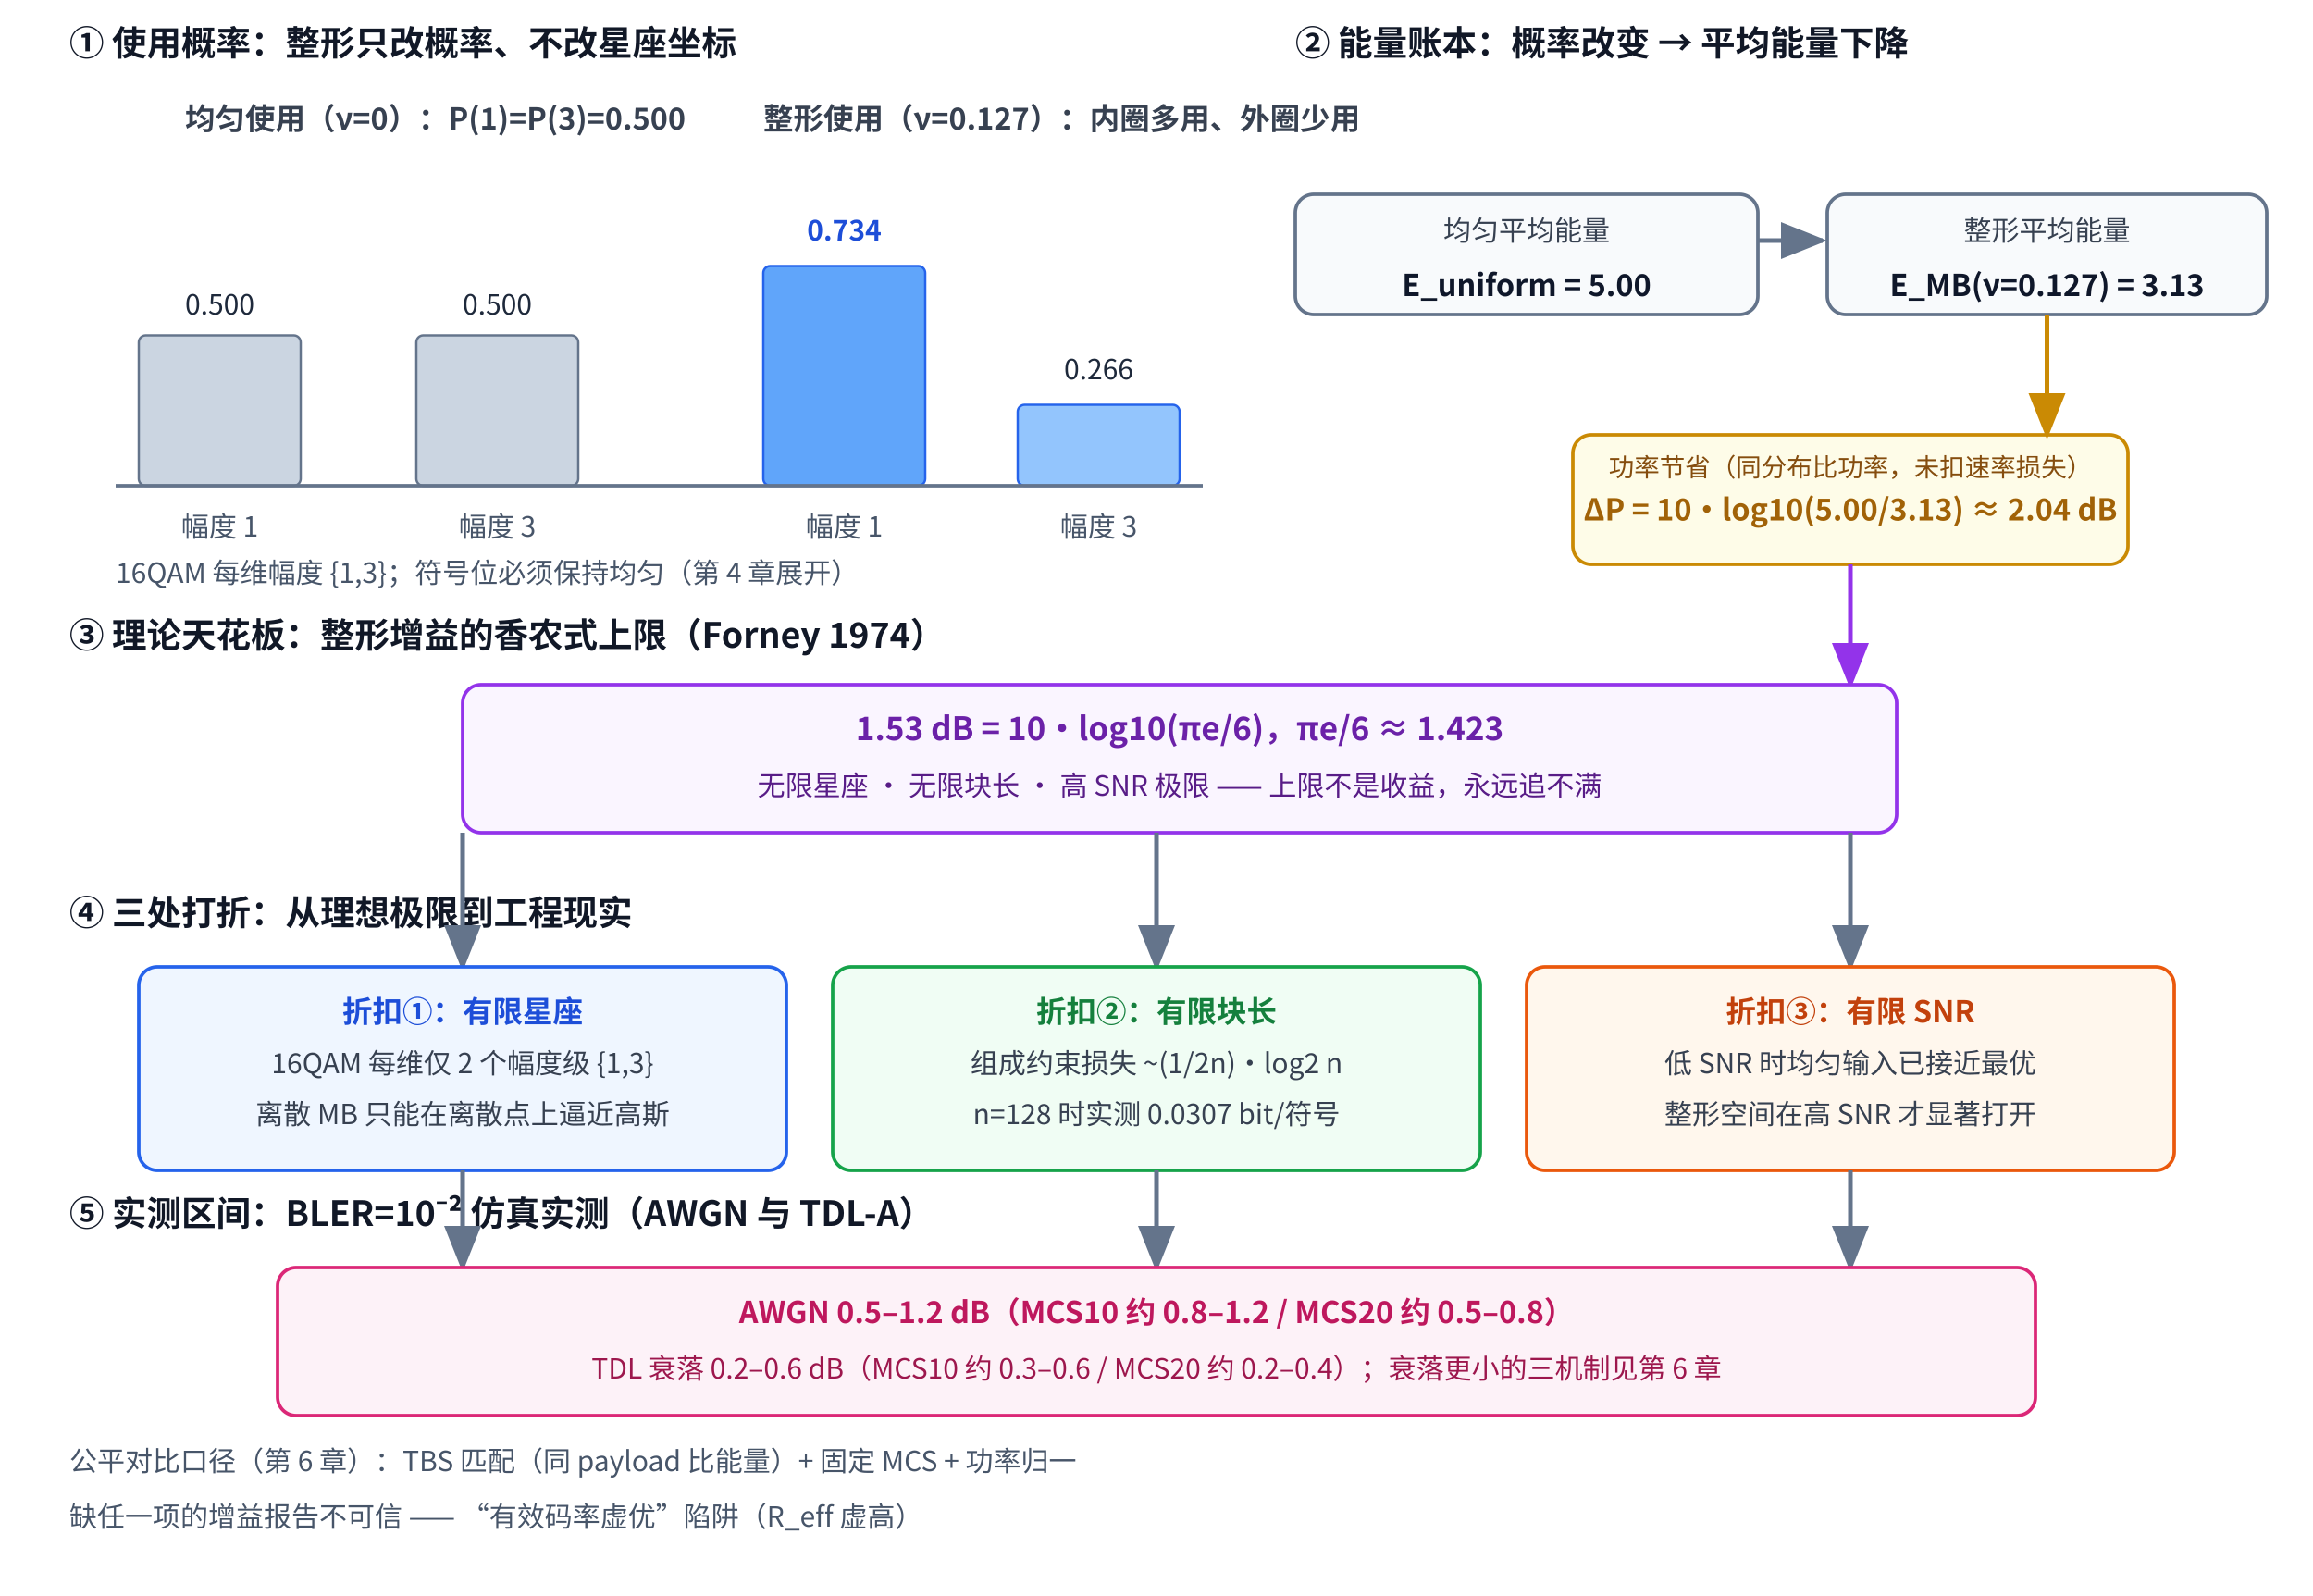
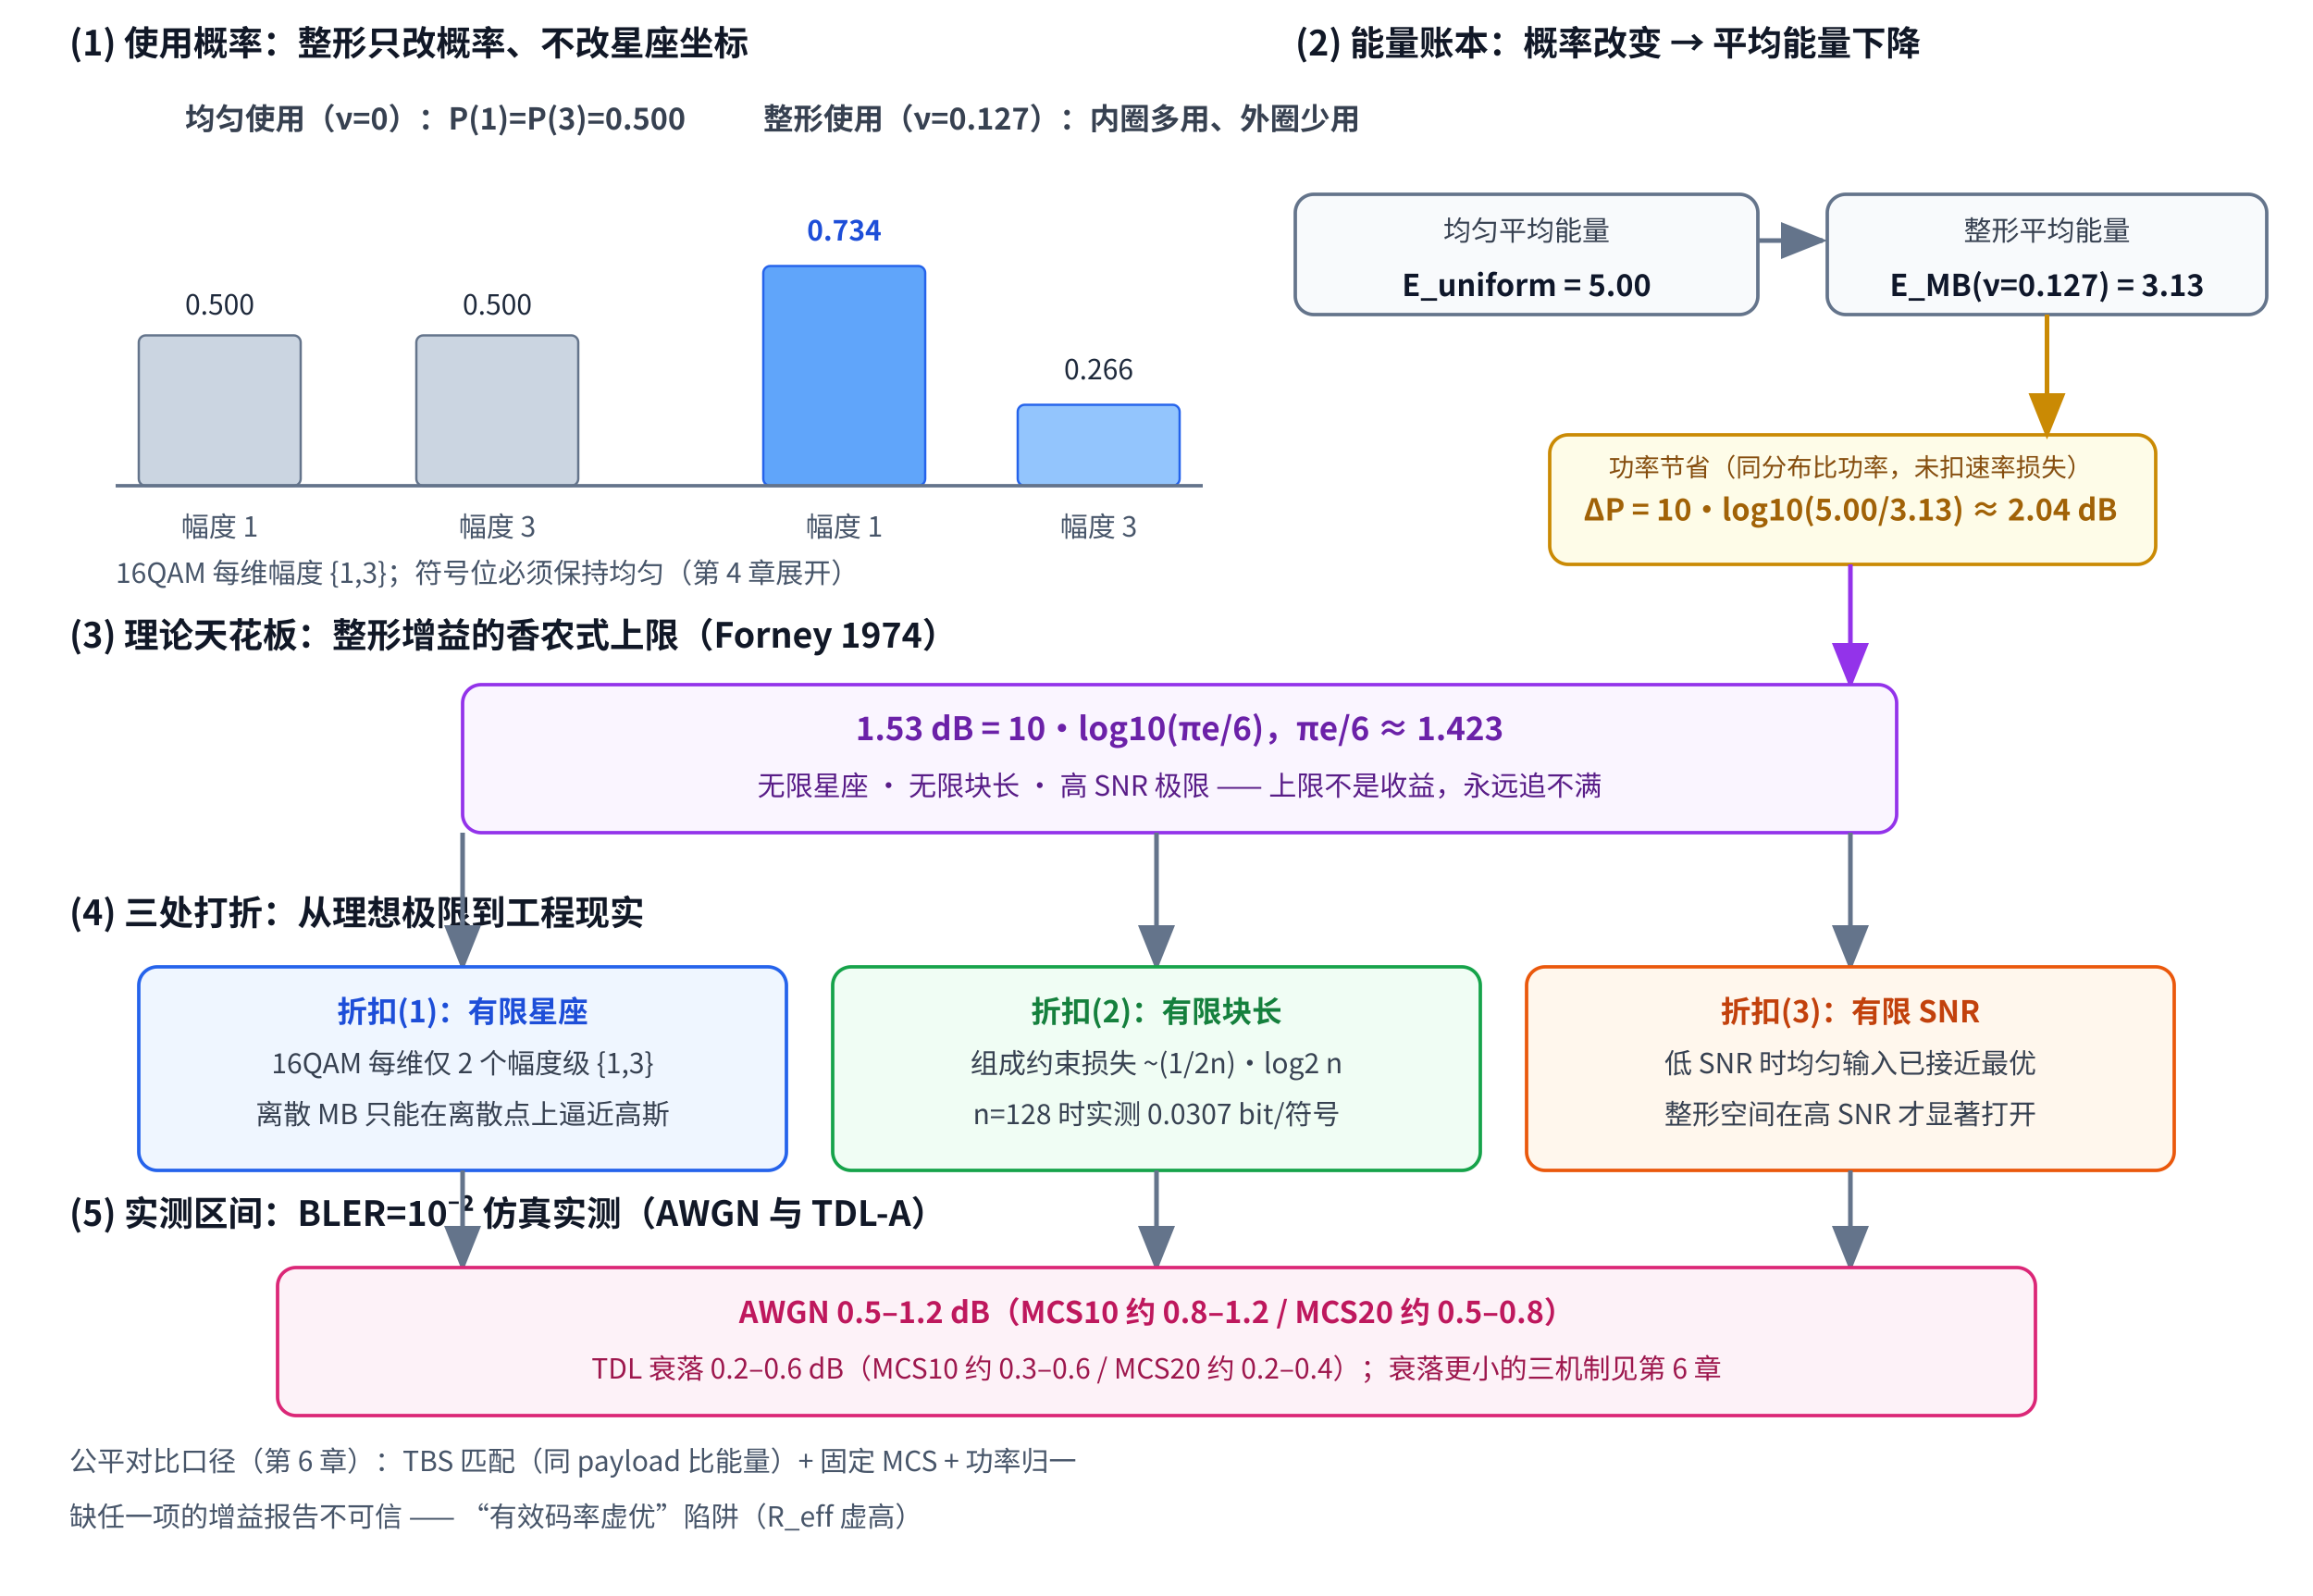
<svg xmlns="http://www.w3.org/2000/svg" width="1000" height="690" viewBox="0 0 1000 690">
  <style>
text { font-family: "Noto Sans CJK SC", "Droid Sans Fallback", "Helvetica Neue", Arial, sans-serif; }
</style>
  <defs>
    <marker id="arrow" markerWidth="10" markerHeight="8" refX="9" refY="4" orient="auto" markerUnits="strokeWidth">
      <path d="M0,0 L10,4 L0,8 Z" fill="#64748b" />
    </marker>
    <marker id="arrowAmber" markerWidth="10" markerHeight="8" refX="9" refY="4" orient="auto" markerUnits="strokeWidth">
      <path d="M0,0 L10,4 L0,8 Z" fill="#ca8a04" />
    </marker>
    <marker id="arrowViolet" markerWidth="10" markerHeight="8" refX="9" refY="4" orient="auto" markerUnits="strokeWidth">
      <path d="M0,0 L10,4 L0,8 Z" fill="#9333ea" />
    </marker>
  </defs>
  <rect width="1000" height="690" fill="#ffffff" />
-   <text x="30" y="24" font-size="15" font-weight="700" fill="#111827">① 使用概率：整形只改概率、不改星座坐标</text>
+   <text x="30" y="24" font-size="15" font-weight="700" fill="#111827">(1) 使用概率：整形只改概率、不改星座坐标</text>
  <text x="80" y="56" font-size="13" font-weight="700" fill="#374151">均匀使用（ν=0）：P(1)=P(3)=0.500</text>
  <text x="330" y="56" font-size="13" font-weight="700" fill="#374151">整形使用（ν=0.127）：内圈多用、外圈少用</text>
  <rect x="60" y="145" width="70" height="65" rx="3" fill="#cbd5e1" stroke="#64748b" stroke-width="1" />
  <rect x="180" y="145" width="70" height="65" rx="3" fill="#cbd5e1" stroke="#64748b" stroke-width="1" />
  <rect x="330" y="115" width="70" height="95" rx="3" fill="#60a5fa" stroke="#2563eb" stroke-width="1" />
  <rect x="440" y="175" width="70" height="35" rx="3" fill="#93c5fd" stroke="#2563eb" stroke-width="1" />
  <text x="95" y="136" text-anchor="middle" font-size="12" fill="#1e293b">0.500</text>
  <text x="215" y="136" text-anchor="middle" font-size="12" fill="#1e293b">0.500</text>
  <text x="365" y="104" text-anchor="middle" font-size="12" font-weight="700" fill="#1d4ed8">0.734</text>
  <text x="475" y="164" text-anchor="middle" font-size="12" fill="#1e293b">0.266</text>
  <line x1="50" y1="210" x2="520" y2="210" stroke="#64748b" stroke-width="1.5" />
  <text x="95" y="232" text-anchor="middle" font-size="12" fill="#475569">幅度 1</text>
  <text x="215" y="232" text-anchor="middle" font-size="12" fill="#475569">幅度 3</text>
  <text x="365" y="232" text-anchor="middle" font-size="12" fill="#475569">幅度 1</text>
  <text x="475" y="232" text-anchor="middle" font-size="12" fill="#475569">幅度 3</text>
  <text x="50" y="252" font-size="12" fill="#475569">16QAM 每维幅度 {1,3}；符号位必须保持均匀（第 4 章展开）</text>
-   <text x="560" y="24" font-size="15" font-weight="700" fill="#111827">② 能量账本：概率改变 → 平均能量下降</text>
+   <text x="560" y="24" font-size="15" font-weight="700" fill="#111827">(2) 能量账本：概率改变 → 平均能量下降</text>
  <rect x="560" y="84" width="200" height="52" rx="8" fill="#f8fafc" stroke="#64748b" stroke-width="1.5" />
  <text x="660" y="104" text-anchor="middle" font-size="12" fill="#374151">均匀平均能量</text>
  <text x="660" y="128" text-anchor="middle" font-size="13" font-weight="700" fill="#0f172a">E_uniform = 5.00</text>
  <line x1="760" y1="104" x2="788" y2="104" stroke="#64748b" stroke-width="2" marker-end="url(#arrow)" />
  <rect x="790" y="84" width="190" height="52" rx="8" fill="#f8fafc" stroke="#64748b" stroke-width="1.5" />
  <text x="885" y="104" text-anchor="middle" font-size="12" fill="#374151">整形平均能量</text>
  <text x="885" y="128" text-anchor="middle" font-size="13" font-weight="700" fill="#0f172a">E_MB(ν=0.127) = 3.13</text>
-   <rect x="680" y="188" width="240" height="56" rx="8" fill="#fefce8" stroke="#ca8a04" stroke-width="1.5" />
+   <rect x="670" y="188" width="262" height="56" rx="8" fill="#fefce8" stroke="#ca8a04" stroke-width="1.5" />
  <text x="800" y="206" text-anchor="middle" font-size="11" fill="#854d0e">功率节省（同分布比功率，未扣速率损失）</text>
  <text x="800" y="225" text-anchor="middle" font-size="13" font-weight="700" fill="#a16207">ΔP = 10·log10(5.00/3.13) ≈ 2.04 dB</text>
  <line x1="885" y1="136" x2="885" y2="188" stroke="#ca8a04" stroke-width="2" marker-end="url(#arrowAmber)" />
-   <text x="30" y="280" font-size="15" font-weight="700" fill="#111827">③ 理论天花板：整形增益的香农式上限（Forney 1974）</text>
+   <text x="30" y="280" font-size="15" font-weight="700" fill="#111827">(3) 理论天花板：整形增益的香农式上限（Forney 1974）</text>
  <line x1="800" y1="244" x2="800" y2="296" stroke="#9333ea" stroke-width="2" marker-end="url(#arrowViolet)" />
  <rect x="200" y="296" width="620" height="64" rx="8" fill="#faf5ff" stroke="#9333ea" stroke-width="1.5" />
  <text x="510" y="320" text-anchor="middle" font-size="14" font-weight="700" fill="#6b21a8">1.53 dB = 10·log10(πe/6)，πe/6 ≈ 1.423</text>
  <text x="510" y="344" text-anchor="middle" font-size="12" fill="#581c87">无限星座 · 无限块长 · 高 SNR 极限 —— 上限不是收益，永远追不满</text>
-   <text x="30" y="400" font-size="15" font-weight="700" fill="#111827">④ 三处打折：从理想极限到工程现实</text>
+   <text x="30" y="400" font-size="15" font-weight="700" fill="#111827">(4) 三处打折：从理想极限到工程现实</text>
  <line x1="200" y1="360" x2="200" y2="418" stroke="#64748b" stroke-width="2" marker-end="url(#arrow)" />
  <line x1="500" y1="360" x2="500" y2="418" stroke="#64748b" stroke-width="2" marker-end="url(#arrow)" />
  <line x1="800" y1="360" x2="800" y2="418" stroke="#64748b" stroke-width="2" marker-end="url(#arrow)" />
  <rect x="60" y="418" width="280" height="88" rx="8" fill="#eff6ff" stroke="#2563eb" stroke-width="1.5" />
-   <text x="200" y="442" text-anchor="middle" font-size="13" font-weight="700" fill="#1d4ed8">折扣①：有限星座</text>
+   <text x="200" y="442" text-anchor="middle" font-size="13" font-weight="700" fill="#1d4ed8">折扣(1)：有限星座</text>
  <text x="200" y="464" text-anchor="middle" font-size="12" fill="#374151">16QAM 每维仅 2 个幅度级 {1,3}</text>
  <text x="200" y="486" text-anchor="middle" font-size="12" fill="#374151">离散 MB 只能在离散点上逼近高斯</text>
  <rect x="360" y="418" width="280" height="88" rx="8" fill="#f0fdf4" stroke="#16a34a" stroke-width="1.5" />
-   <text x="500" y="442" text-anchor="middle" font-size="13" font-weight="700" fill="#15803d">折扣②：有限块长</text>
+   <text x="500" y="442" text-anchor="middle" font-size="13" font-weight="700" fill="#15803d">折扣(2)：有限块长</text>
  <text x="500" y="464" text-anchor="middle" font-size="12" fill="#374151">组成约束损失 ~(1/2n)·log2 n</text>
  <text x="500" y="486" text-anchor="middle" font-size="12" fill="#374151">n=128 时实测 0.0307 bit/符号</text>
  <rect x="660" y="418" width="280" height="88" rx="8" fill="#fff7ed" stroke="#ea580c" stroke-width="1.5" />
-   <text x="800" y="442" text-anchor="middle" font-size="13" font-weight="700" fill="#c2410c">折扣③：有限 SNR</text>
+   <text x="800" y="442" text-anchor="middle" font-size="13" font-weight="700" fill="#c2410c">折扣(3)：有限 SNR</text>
  <text x="800" y="464" text-anchor="middle" font-size="12" fill="#374151">低 SNR 时均匀输入已接近最优</text>
  <text x="800" y="486" text-anchor="middle" font-size="12" fill="#374151">整形空间在高 SNR 才显著打开</text>
-   <text x="30" y="530" font-size="15" font-weight="700" fill="#111827">⑤ 实测区间：BLER=10⁻² 仿真实测（AWGN 与 TDL-A）</text>
+   <text x="30" y="530" font-size="15" font-weight="700" fill="#111827">(5) 实测区间：BLER=10⁻² 仿真实测（AWGN 与 TDL-A）</text>
  <line x1="200" y1="506" x2="200" y2="548" stroke="#64748b" stroke-width="2" marker-end="url(#arrow)" />
  <line x1="500" y1="506" x2="500" y2="548" stroke="#64748b" stroke-width="2" marker-end="url(#arrow)" />
  <line x1="800" y1="506" x2="800" y2="548" stroke="#64748b" stroke-width="2" marker-end="url(#arrow)" />
  <rect x="120" y="548" width="760" height="64" rx="8" fill="#fdf2f8" stroke="#db2777" stroke-width="1.5" />
  <text x="500" y="572" text-anchor="middle" font-size="13" font-weight="700" fill="#be185d">AWGN 0.5–1.2 dB（MCS10 约 0.8–1.2 / MCS20 约 0.5–0.8）</text>
  <text x="500" y="596" text-anchor="middle" font-size="12" fill="#9d174d">TDL 衰落 0.2–0.6 dB（MCS10 约 0.3–0.6 / MCS20 约 0.2–0.4）；衰落更小的三机制见第 6 章</text>
  <text x="30" y="636" font-size="12" fill="#475569">公平对比口径（第 6 章）：TBS 匹配（同 payload 比能量）+ 固定 MCS + 功率归一</text>
  <text x="30" y="660" font-size="12" fill="#475569">缺任一项的增益报告不可信 —— “有效码率虚优”陷阱（R_eff 虚高）</text>
</svg>
